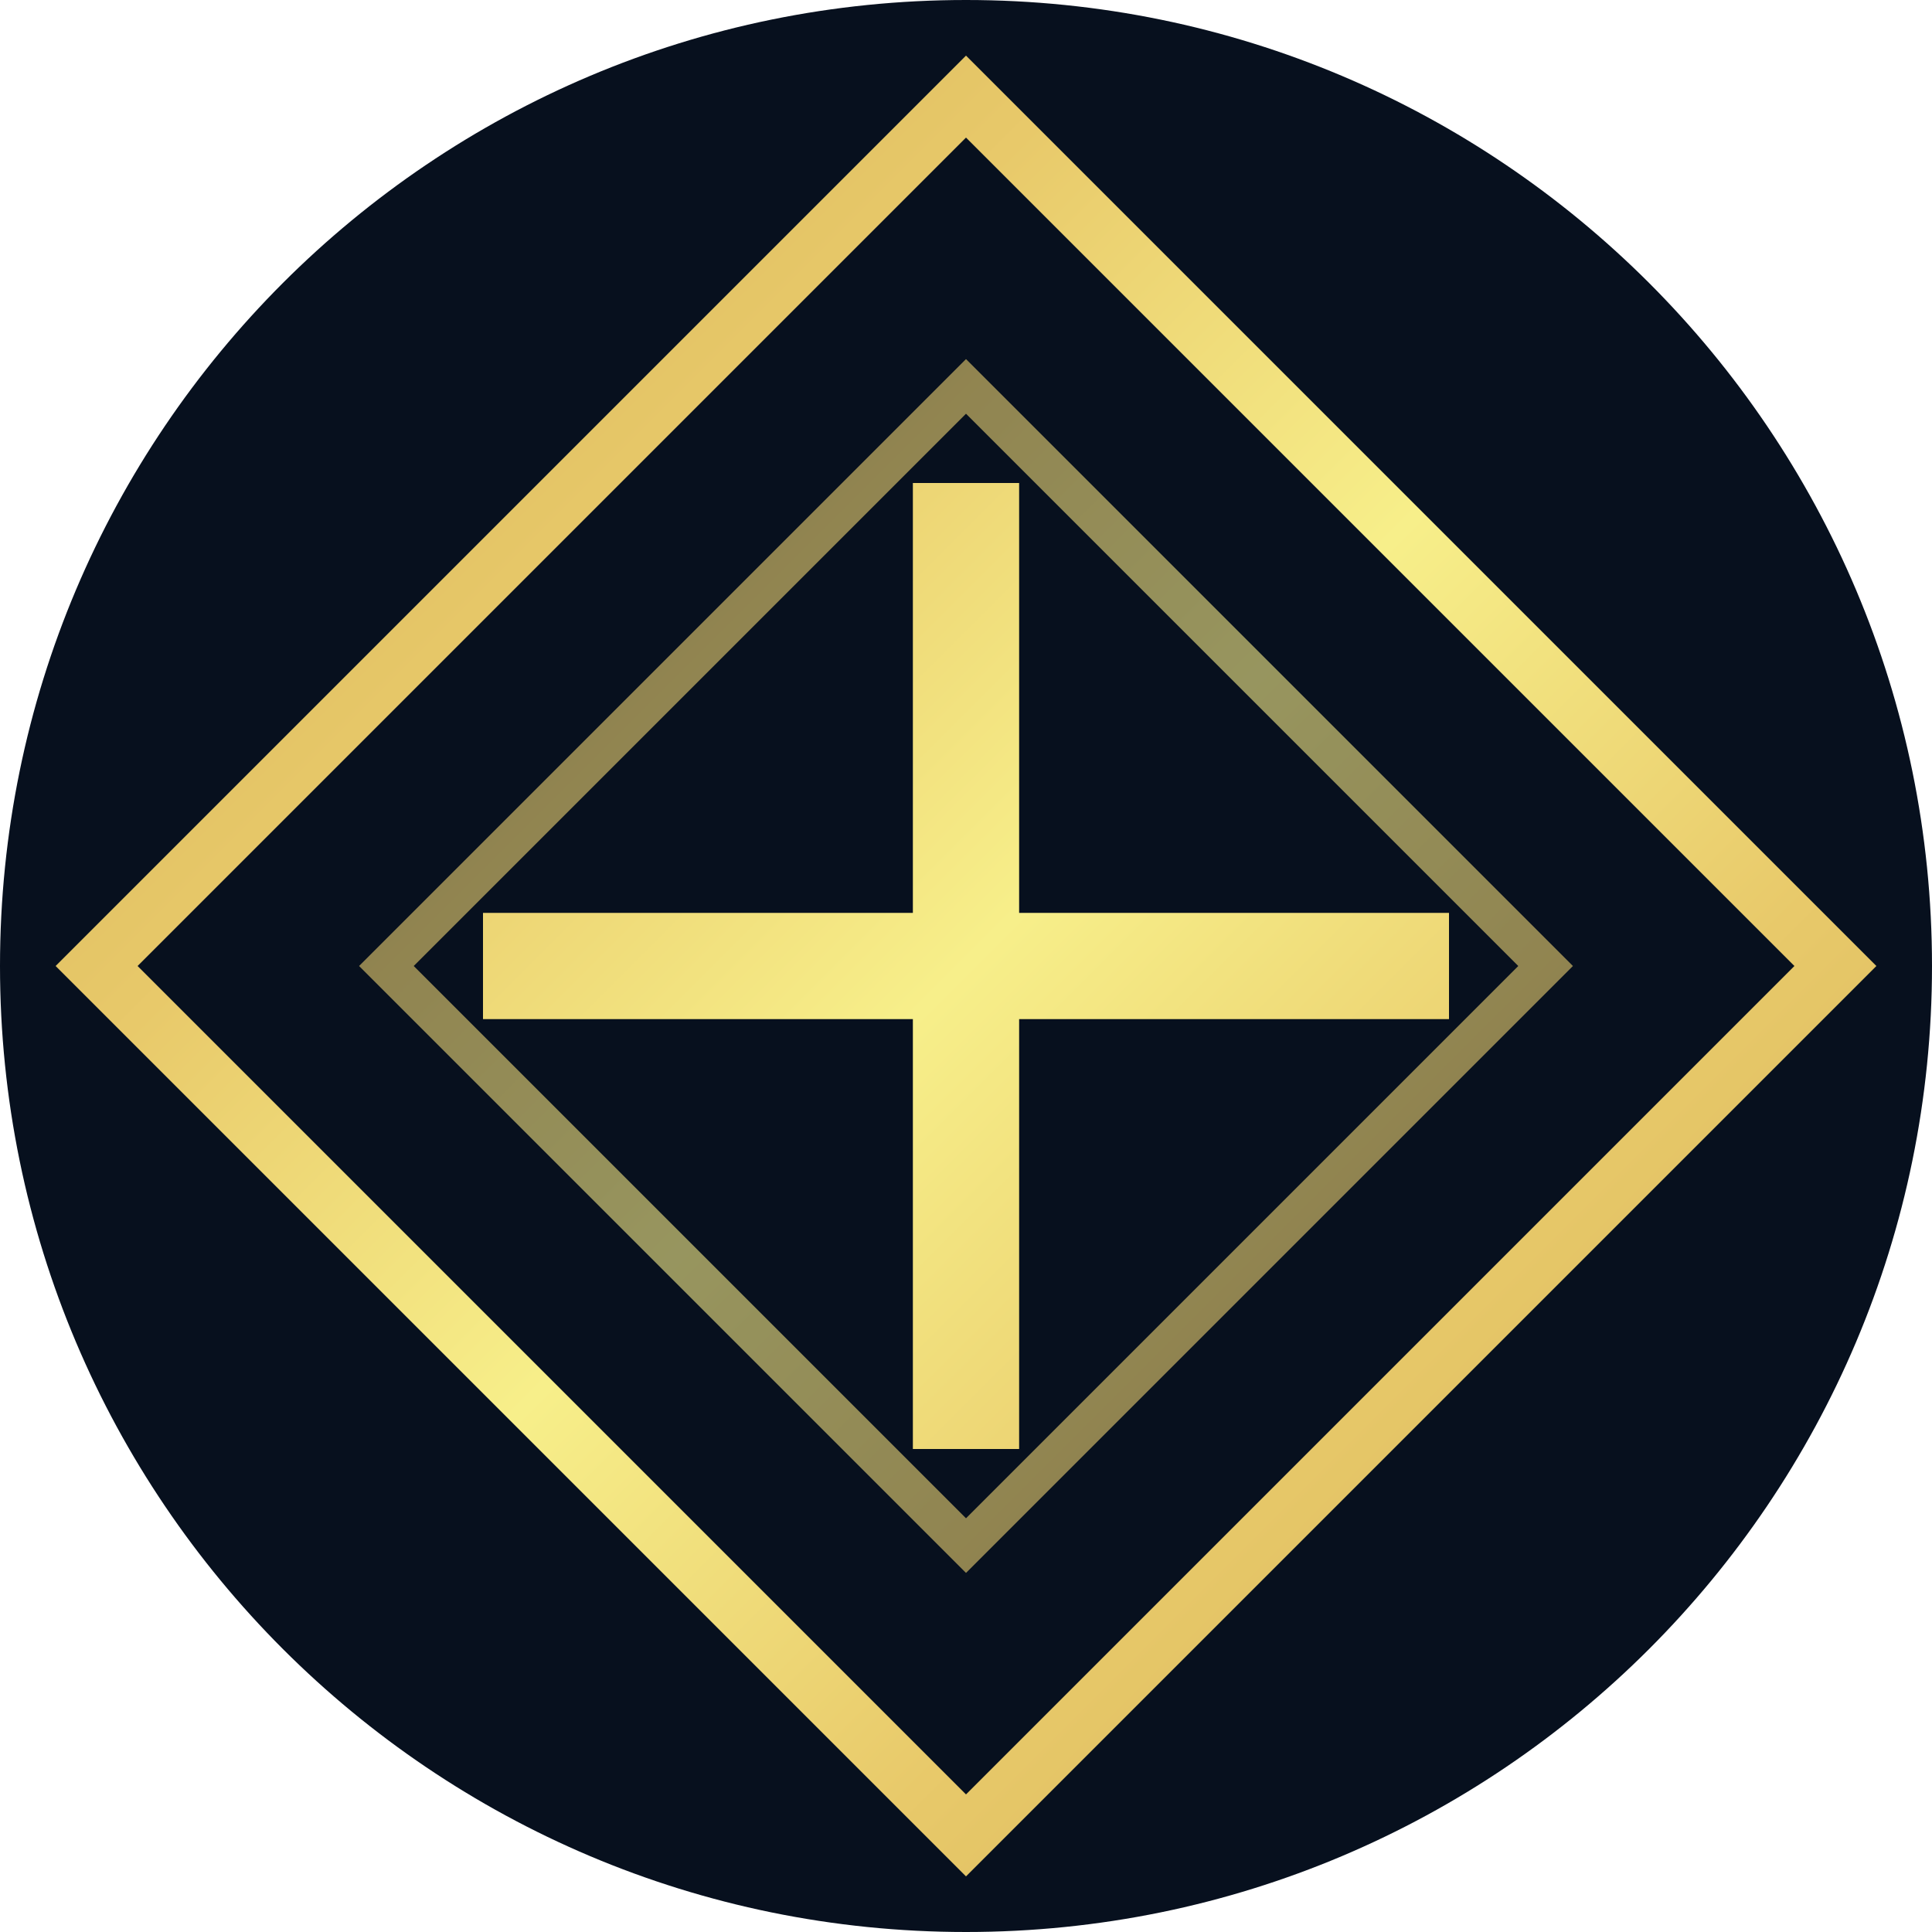
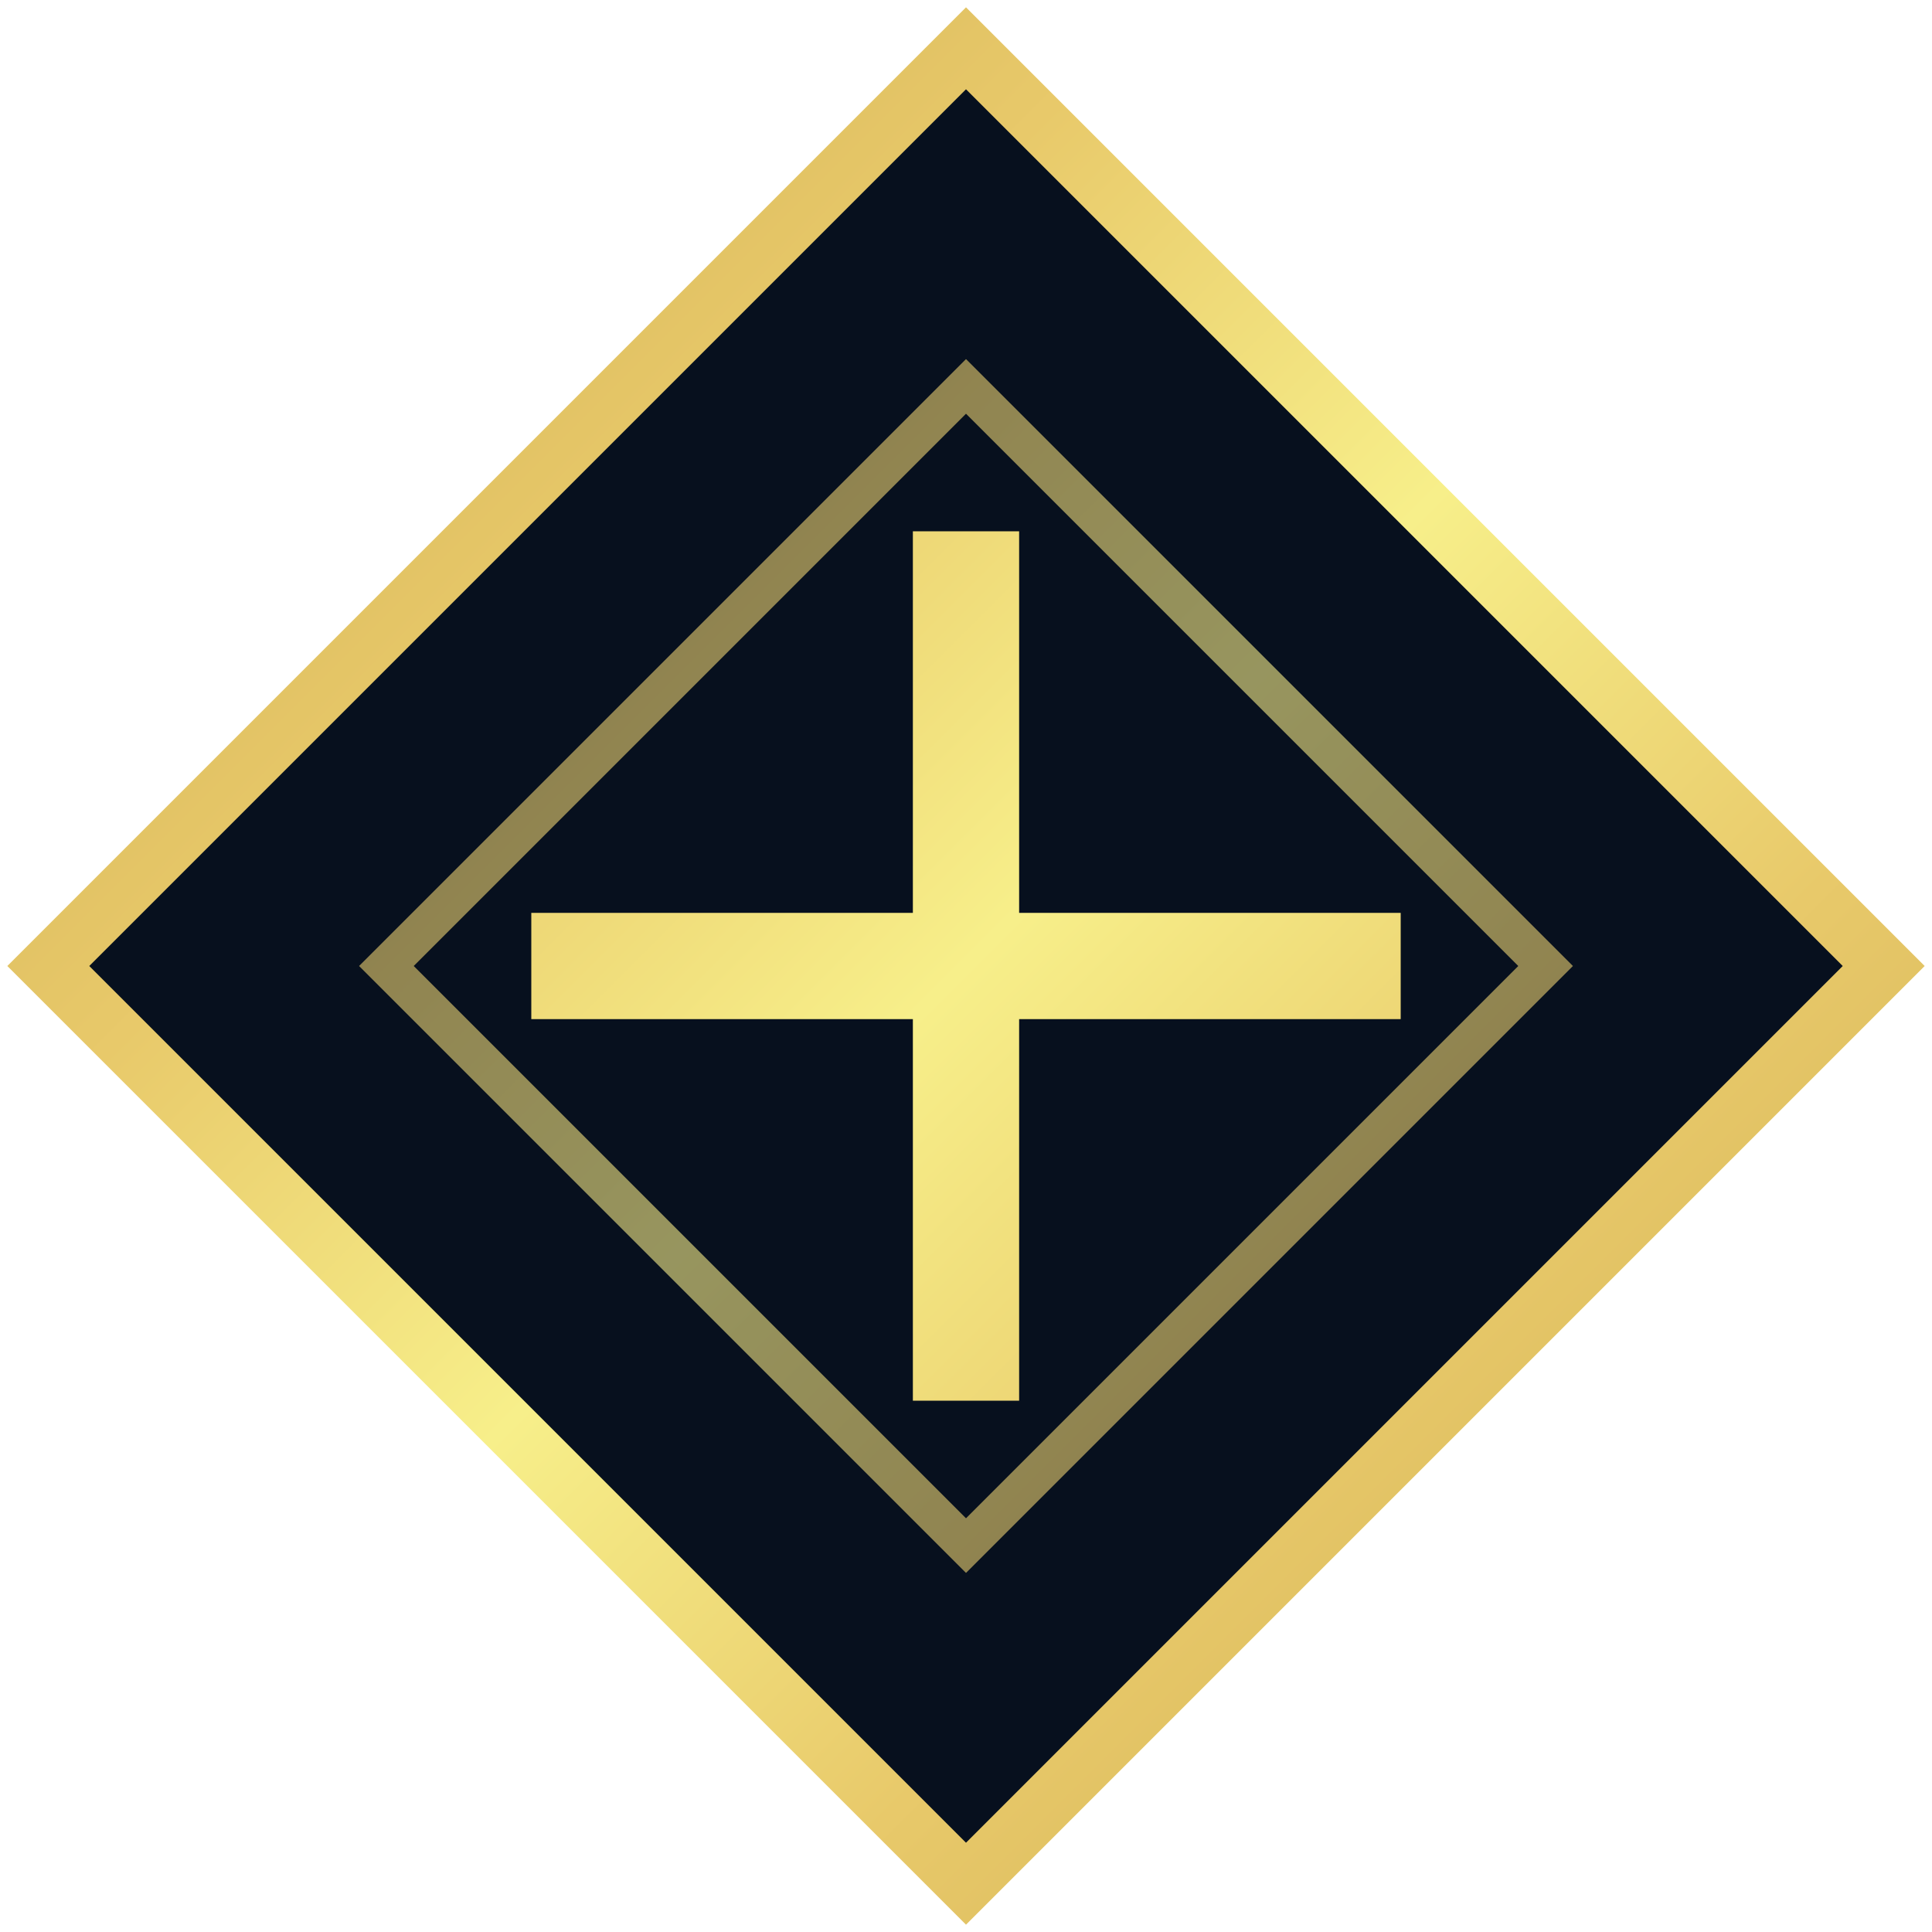
<svg xmlns="http://www.w3.org/2000/svg" viewBox="0 0 40 40" fill="none">
  <defs>
    <linearGradient id="g" x1="0" y1="0" x2="40" y2="40" gradientUnits="userSpaceOnUse">
      <stop offset="0%" stop-color="#C9A84C" />
      <stop offset="30%" stop-color="#E8C96A" />
      <stop offset="50%" stop-color="#F7EF8A" />
      <stop offset="70%" stop-color="#E8C96A" />
      <stop offset="100%" stop-color="#C9A84C" />
    </linearGradient>
-     <clipPath id="circle">
-       <circle cx="20" cy="20" r="20" />
-     </clipPath>
  </defs>
-   <circle cx="20" cy="20" r="20" fill="#07101e" />
-   <g clip-path="url(#circle)">
-     <polygon points="20,2 38,20 20,38 2,20" fill="none" stroke="url(#g)" stroke-width="1.2" />
-     <polygon points="20,8 32,20 20,32 8,20" fill="none" stroke="url(#g)" stroke-width="0.8" opacity="0.6" />
-     <line x1="20" y1="10" x2="20" y2="30" stroke="url(#g)" stroke-width="2.2" />
-     <line x1="10" y1="20" x2="30" y2="20" stroke="url(#g)" stroke-width="2.2" />
-   </g>
+   <polygon points="20,1 39,20 20,39 1,20" fill="#07101e" />
+   <polygon points="20,1 39,20 20,39 1,20" fill="none" stroke="url(#g)" stroke-width="1.2" />
+   <polygon points="20,8 32,20 20,32 8,20" fill="none" stroke="url(#g)" stroke-width="0.8" opacity="0.6" />
+   <line x1="20" y1="11" x2="20" y2="29" stroke="url(#g)" stroke-width="2.2" />
+   <line x1="11" y1="20" x2="29" y2="20" stroke="url(#g)" stroke-width="2.2" />
</svg>
